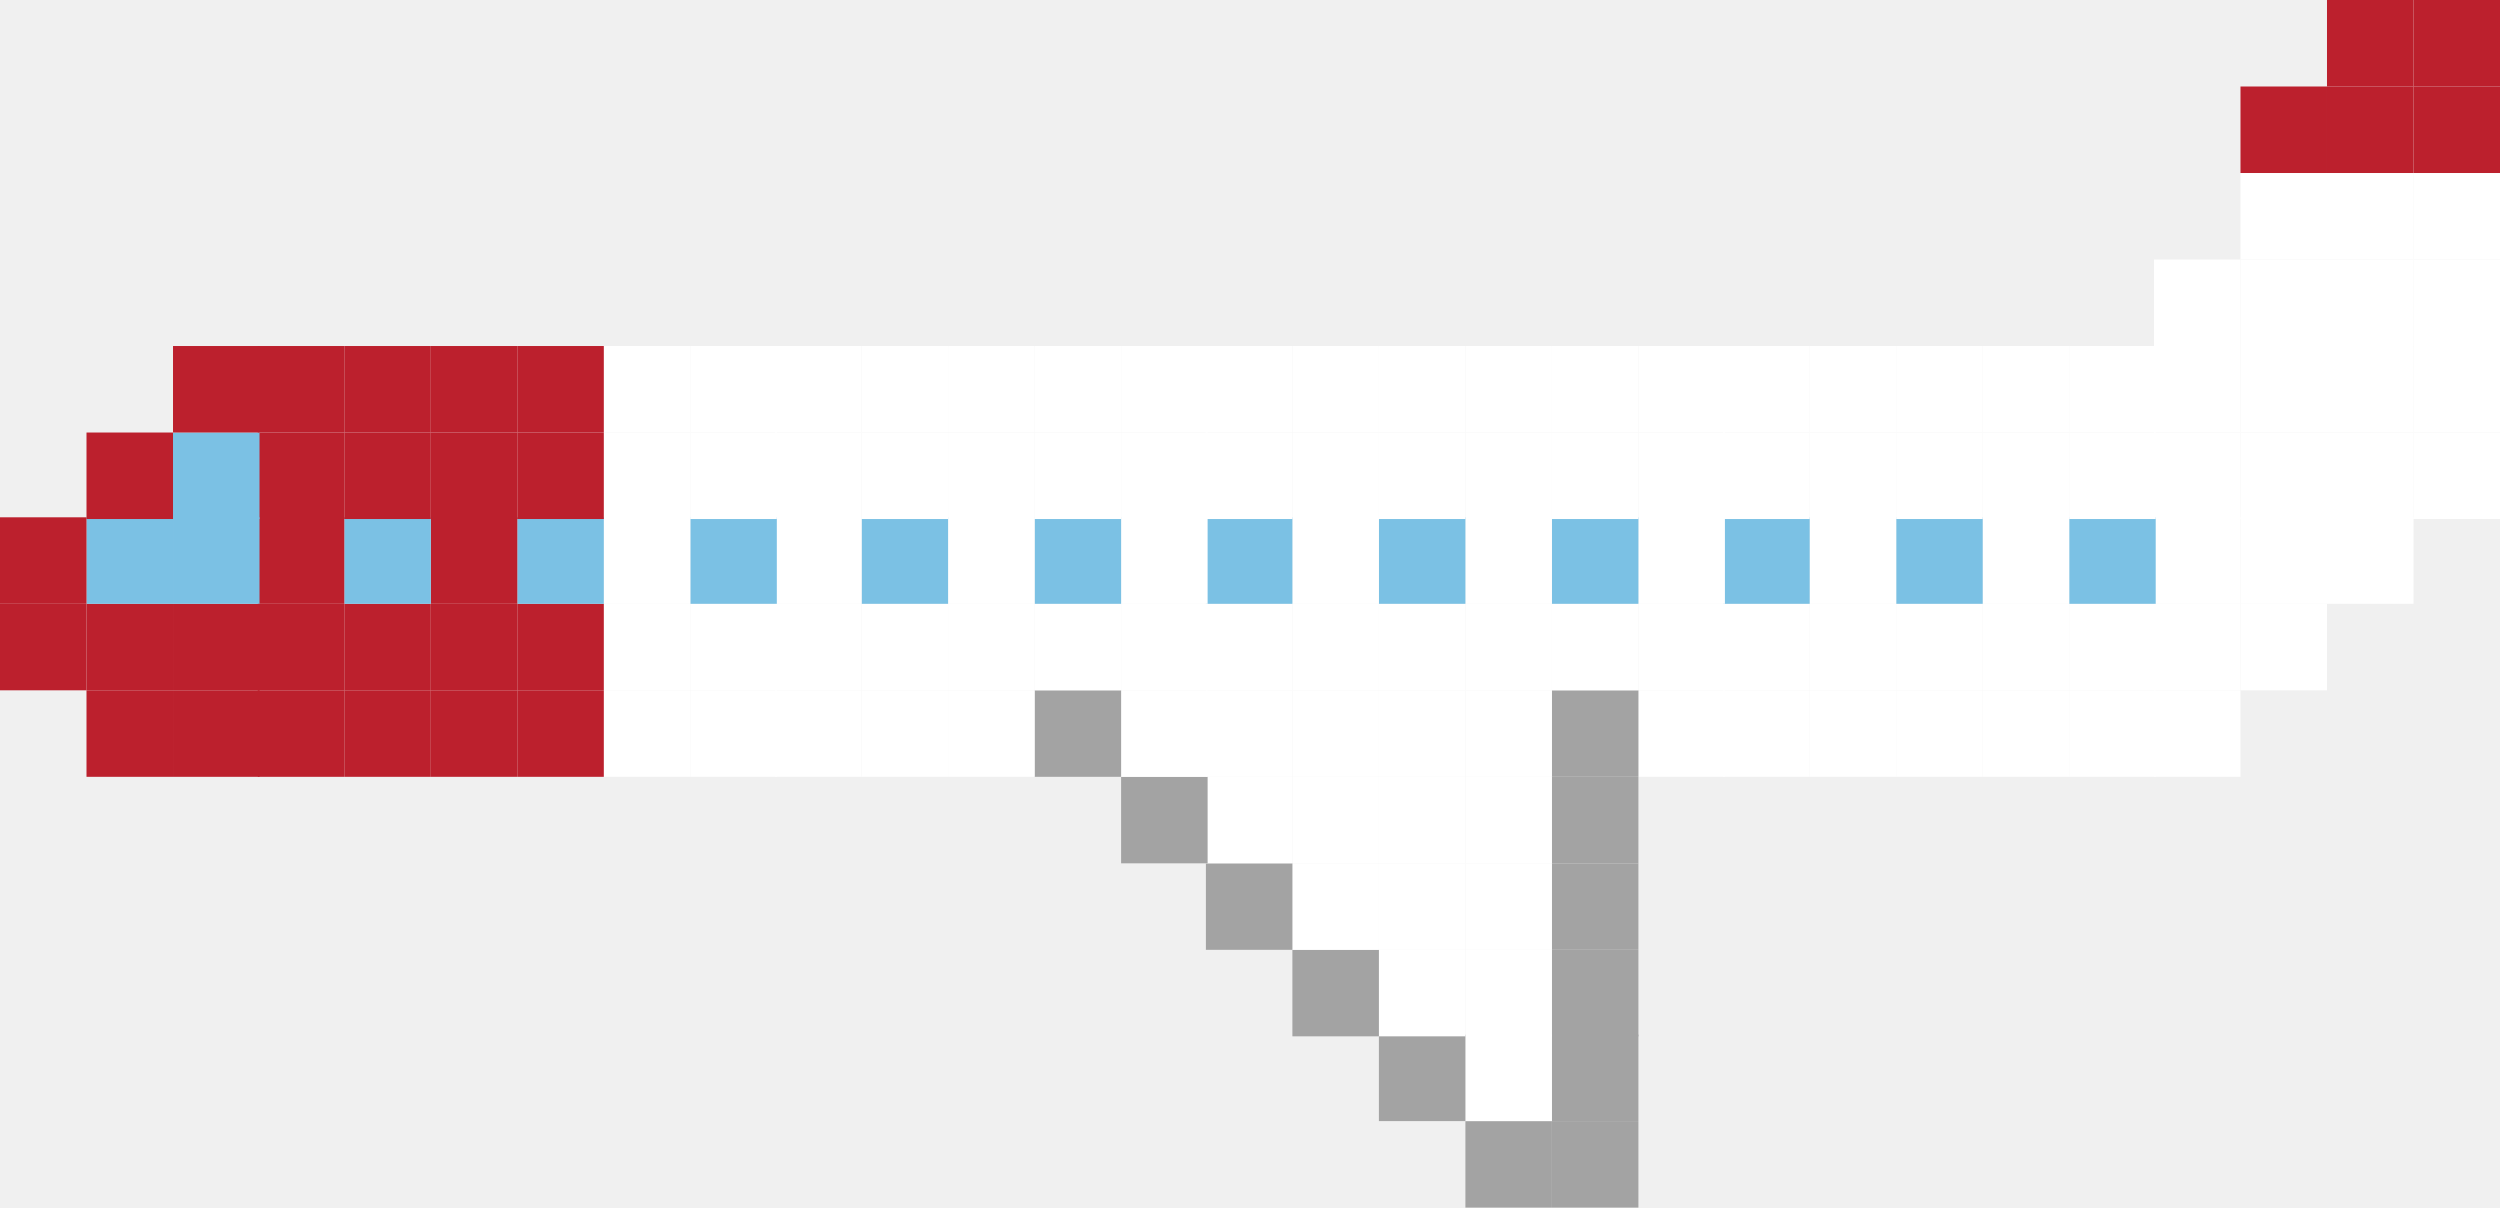
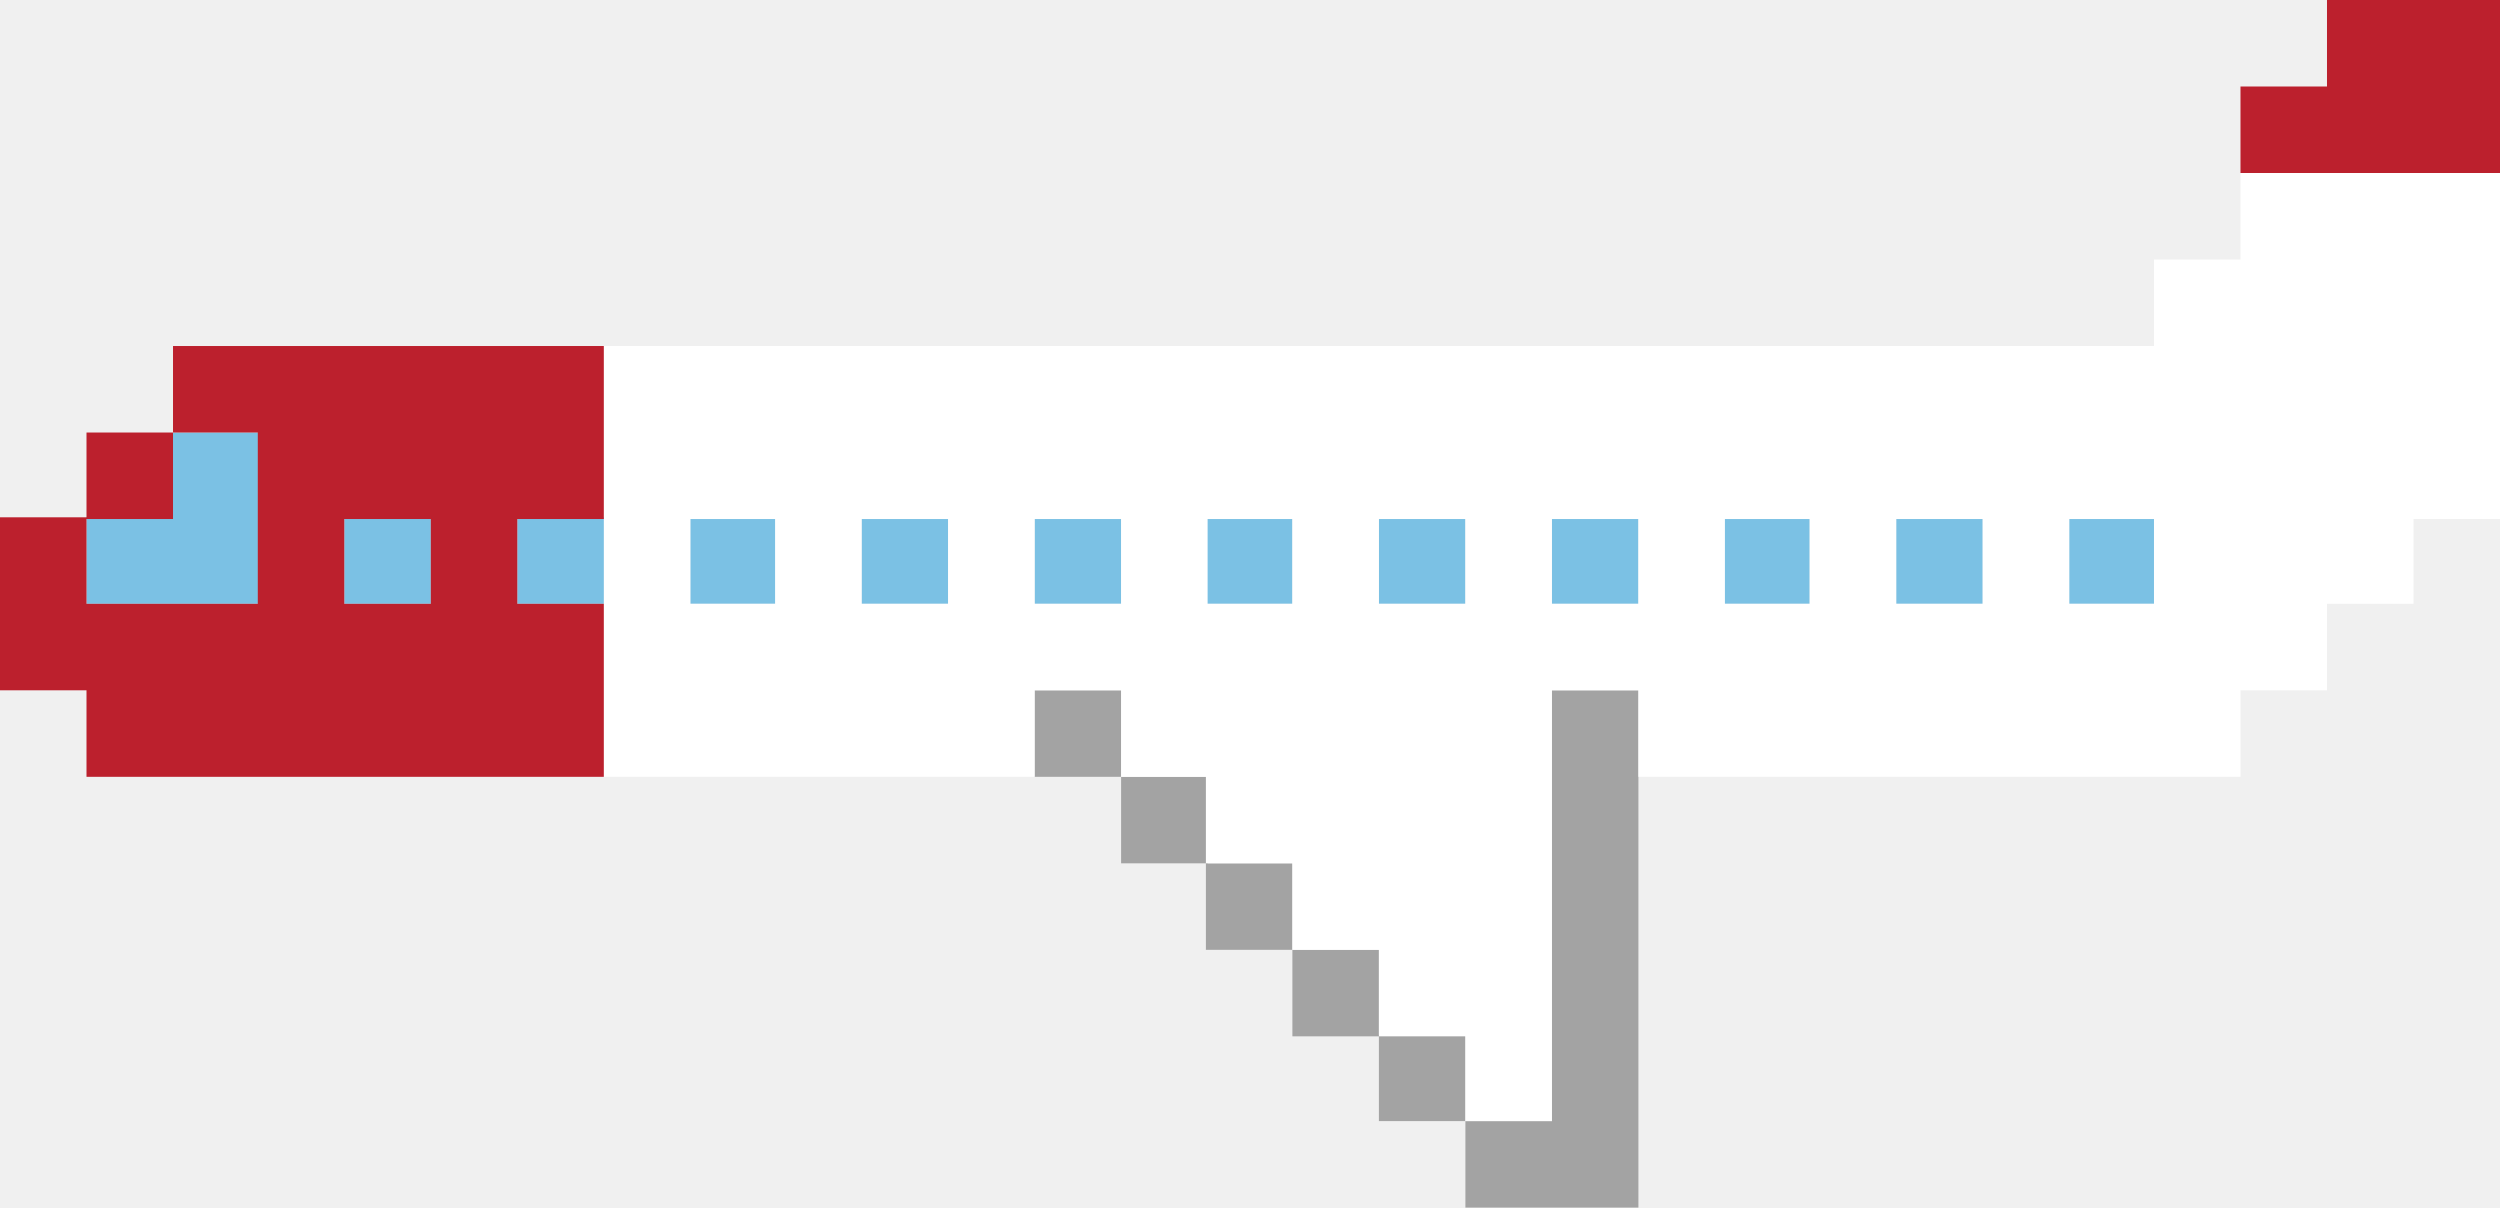
<svg xmlns="http://www.w3.org/2000/svg" version="1.1" id="Layer_1" x="0px" y="0px" width="471.067px" height="227.546px" viewBox="165.607 287.205 471.067 227.546" enable-background="new 165.607 287.205 471.067 227.546" xml:space="preserve">
  <g id="XMLID_4_">
    <g>
-       <rect x="458.027" y="498.451" fill="#A3A3A3" width="16.301" height="16.3" />
-       <rect x="441.728" y="498.451" fill="#A3A3A3" width="16.3" height="16.3" />
-       <rect x="474.328" y="417.277" fill="#FFFFFF" width="16.3" height="16.301" />
-       <rect x="620.375" y="368.704" fill="#FFFFFF" width="16.3" height="16.3" />
-       <rect x="620.375" y="352.404" fill="#FFFFFF" width="16.3" height="16.3" />
-       <rect x="620.375" y="336.104" fill="#FFFFFF" width="16.3" height="16.3" />
-       <rect x="620.375" y="319.804" fill="#FFFFFF" width="16.3" height="16.3" />
-       <rect x="620.375" y="303.504" fill="#BC202D" width="16.3" height="16.3" />
-       <rect x="620.375" y="287.205" fill="#BC202D" width="16.3" height="16.3" />
-       <rect x="604.075" y="384.678" fill="#FFFFFF" width="16.3" height="16.3" />
-       <rect x="604.075" y="368.704" fill="#FFFFFF" width="16.3" height="16.3" />
-       <rect x="604.075" y="352.404" fill="#FFFFFF" width="16.3" height="16.3" />
-       <rect x="604.075" y="336.104" fill="#FFFFFF" width="16.3" height="16.3" />
-       <rect x="604.075" y="319.804" fill="#FFFFFF" width="16.3" height="16.3" />
-       <rect x="604.075" y="303.504" fill="#BC202D" width="16.3" height="16.3" />
-       <rect x="604.075" y="287.205" fill="#BC202D" width="16.3" height="16.3" />
-       <rect x="587.775" y="400.979" fill="#FFFFFF" width="16.3" height="16.299" />
-       <rect x="587.775" y="384.678" fill="#FFFFFF" width="16.3" height="16.3" />
-       <rect x="587.775" y="368.704" fill="#FFFFFF" width="16.3" height="16.3" />
-       <rect x="587.775" y="352.404" fill="#FFFFFF" width="16.3" height="16.3" />
-       <rect x="587.775" y="336.104" fill="#FFFFFF" width="16.3" height="16.3" />
-       <rect x="587.775" y="319.804" fill="#FFFFFF" width="16.3" height="16.3" />
-       <rect x="587.775" y="303.504" fill="#BC202D" width="16.3" height="16.3" />
-       <rect x="571.476" y="417.277" fill="#FFFFFF" width="16.3" height="16.301" />
-       <rect x="571.476" y="400.979" fill="#FFFFFF" width="16.3" height="16.299" />
-       <rect x="571.476" y="384.678" fill="#FFFFFF" width="16.3" height="16.3" />
-       <rect x="571.476" y="368.704" fill="#FFFFFF" width="16.3" height="16.3" />
-       <rect x="571.476" y="352.404" fill="#FFFFFF" width="16.3" height="16.3" />
-       <rect x="571.476" y="336.104" fill="#FFFFFF" width="16.3" height="16.3" />
-       <rect x="555.501" y="417.277" fill="#FFFFFF" width="16.3" height="16.301" />
-       <rect x="555.501" y="400.979" fill="#FFFFFF" width="16.3" height="16.299" />
+       <polygon fill="#BC202D" points="620.375,287.205 604.075,287.205 604.075,303.504 587.775,303.504 587.775,319.804     604.075,319.804 620.375,319.804 636.675,319.804 636.675,303.504 636.675,287.205   " />
      <rect x="555.501" y="384.678" fill="#7BC1E4" width="16.3" height="16.3" />
-       <rect x="555.501" y="368.704" fill="#FFFFFF" width="16.3" height="16.3" />
-       <rect x="555.501" y="352.404" fill="#FFFFFF" width="16.3" height="16.3" />
-       <rect x="539.201" y="417.277" fill="#FFFFFF" width="16.3" height="16.301" />
-       <rect x="539.201" y="400.979" fill="#FFFFFF" width="16.3" height="16.299" />
-       <rect x="539.201" y="384.678" fill="#FFFFFF" width="16.3" height="16.3" />
-       <rect x="539.201" y="368.704" fill="#FFFFFF" width="16.3" height="16.3" />
-       <rect x="539.201" y="352.404" fill="#FFFFFF" width="16.3" height="16.3" />
-       <rect x="522.901" y="417.277" fill="#FFFFFF" width="16.3" height="16.301" />
-       <rect x="522.901" y="400.979" fill="#FFFFFF" width="16.3" height="16.299" />
      <rect x="522.901" y="384.678" fill="#7BC1E4" width="16.3" height="16.3" />
-       <rect x="522.901" y="368.704" fill="#FFFFFF" width="16.3" height="16.3" />
-       <rect x="522.901" y="352.404" fill="#FFFFFF" width="16.3" height="16.3" />
-       <rect x="506.602" y="417.277" fill="#FFFFFF" width="16.3" height="16.301" />
-       <rect x="506.602" y="400.979" fill="#FFFFFF" width="16.3" height="16.299" />
-       <rect x="506.602" y="384.678" fill="#FFFFFF" width="16.3" height="16.3" />
-       <rect x="506.602" y="368.704" fill="#FFFFFF" width="16.3" height="16.3" />
-       <rect x="506.602" y="352.404" fill="#FFFFFF" width="16.3" height="16.3" />
-       <rect x="490.302" y="417.277" fill="#FFFFFF" width="16.3" height="16.301" />
-       <rect x="490.302" y="400.979" fill="#FFFFFF" width="16.3" height="16.299" />
      <rect x="490.302" y="384.678" fill="#7BC1E4" width="16.3" height="16.3" />
-       <rect x="490.302" y="368.704" fill="#FFFFFF" width="16.3" height="16.3" />
-       <rect x="490.302" y="352.404" fill="#FFFFFF" width="16.3" height="16.3" />
-       <rect x="474.328" y="400.979" fill="#FFFFFF" width="16.3" height="16.299" />
-       <rect x="474.328" y="384.678" fill="#FFFFFF" width="16.3" height="16.3" />
-       <rect x="474.328" y="368.704" fill="#FFFFFF" width="16.3" height="16.3" />
-       <rect x="474.328" y="352.404" fill="#FFFFFF" width="16.3" height="16.3" />
-       <rect x="458.027" y="482.151" fill="#A3A3A3" width="16.301" height="16.3" />
-       <rect x="458.027" y="466.178" fill="#A3A3A3" width="16.301" height="16.3" />
-       <rect x="458.027" y="449.878" fill="#A3A3A3" width="16.301" height="16.3" />
-       <rect x="458.027" y="433.578" fill="#A3A3A3" width="16.301" height="16.3" />
-       <rect x="458.027" y="417.277" fill="#A3A3A3" width="16.301" height="16.301" />
-       <rect x="458.027" y="400.979" fill="#FFFFFF" width="16.301" height="16.299" />
      <rect x="458.027" y="384.678" fill="#7BC1E4" width="16.301" height="16.3" />
-       <rect x="458.027" y="368.704" fill="#FFFFFF" width="16.301" height="16.3" />
-       <rect x="458.027" y="352.404" fill="#FFFFFF" width="16.301" height="16.3" />
-       <rect x="441.728" y="482.151" fill="#FFFFFF" width="16.3" height="16.3" />
-       <rect x="441.728" y="466.178" fill="#FFFFFF" width="16.3" height="16.3" />
-       <rect x="441.728" y="449.878" fill="#FFFFFF" width="16.3" height="16.3" />
-       <rect x="441.728" y="433.578" fill="#FFFFFF" width="16.3" height="16.3" />
-       <rect x="441.728" y="417.277" fill="#FFFFFF" width="16.3" height="16.301" />
-       <rect x="441.728" y="400.979" fill="#FFFFFF" width="16.3" height="16.299" />
-       <rect x="441.728" y="384.678" fill="#FFFFFF" width="16.3" height="16.3" />
-       <rect x="441.728" y="368.704" fill="#FFFFFF" width="16.3" height="16.3" />
-       <rect x="441.728" y="352.404" fill="#FFFFFF" width="16.3" height="16.3" />
-       <rect x="425.428" y="482.151" fill="#A3A3A3" width="16.3" height="16.3" />
-       <rect x="425.428" y="466.178" fill="#FFFFFF" width="16.3" height="16.3" />
-       <rect x="425.428" y="449.878" fill="#FFFFFF" width="16.3" height="16.3" />
-       <rect x="425.428" y="433.578" fill="#FFFFFF" width="16.3" height="16.3" />
-       <rect x="425.428" y="417.277" fill="#FFFFFF" width="16.3" height="16.301" />
-       <rect x="425.428" y="400.979" fill="#FFFFFF" width="16.3" height="16.299" />
      <rect x="425.428" y="384.678" fill="#7BC1E4" width="16.3" height="16.3" />
-       <rect x="425.428" y="368.704" fill="#FFFFFF" width="16.3" height="16.3" />
-       <rect x="425.428" y="352.404" fill="#FFFFFF" width="16.3" height="16.3" />
-       <rect x="409.128" y="466.178" fill="#A3A3A3" width="16.3" height="16.3" />
-       <rect x="409.128" y="449.878" fill="#FFFFFF" width="16.3" height="16.3" />
-       <rect x="409.128" y="433.578" fill="#FFFFFF" width="16.3" height="16.3" />
-       <rect x="409.128" y="417.277" fill="#FFFFFF" width="16.3" height="16.301" />
-       <rect x="409.128" y="400.979" fill="#FFFFFF" width="16.3" height="16.299" />
-       <rect x="409.128" y="384.678" fill="#FFFFFF" width="16.3" height="16.3" />
-       <rect x="409.128" y="368.704" fill="#FFFFFF" width="16.3" height="16.3" />
-       <rect x="409.128" y="352.404" fill="#FFFFFF" width="16.3" height="16.3" />
-       <rect x="392.828" y="449.878" fill="#A3A3A3" width="16.3" height="16.3" />
-       <rect x="392.828" y="433.578" fill="#FFFFFF" width="16.3" height="16.3" />
-       <rect x="392.828" y="417.277" fill="#FFFFFF" width="16.3" height="16.301" />
-       <rect x="392.828" y="400.979" fill="#FFFFFF" width="16.3" height="16.299" />
      <rect x="392.828" y="384.678" fill="#7BC1E4" width="16.3" height="16.3" />
-       <rect x="392.828" y="368.704" fill="#FFFFFF" width="16.3" height="16.3" />
-       <rect x="392.828" y="352.404" fill="#FFFFFF" width="16.3" height="16.3" />
-       <rect x="376.854" y="433.578" fill="#A3A3A3" width="16.3" height="16.3" />
-       <rect x="376.854" y="417.277" fill="#FFFFFF" width="16.3" height="16.301" />
-       <rect x="376.854" y="400.979" fill="#FFFFFF" width="16.3" height="16.299" />
-       <rect x="376.854" y="384.678" fill="#FFFFFF" width="16.3" height="16.3" />
-       <rect x="376.854" y="368.704" fill="#FFFFFF" width="16.3" height="16.3" />
-       <rect x="376.854" y="352.404" fill="#FFFFFF" width="16.3" height="16.3" />
-       <rect x="360.555" y="417.277" fill="#A3A3A3" width="16.3" height="16.301" />
-       <rect x="360.555" y="400.979" fill="#FFFFFF" width="16.3" height="16.299" />
+       <g>
+         <polygon fill="#A3A3A3" points="458.027,417.277 458.027,433.578 458.027,449.878 458.027,466.178 458.027,482.151      458.027,482.478 458.027,498.451 441.728,498.451 441.728,514.751 458.027,514.751 474.328,514.751 474.328,498.451      474.328,482.478 474.328,482.151 474.328,466.178 474.328,449.878 474.328,433.578 474.328,417.277    " />
+         <polygon fill="#A3A3A3" points="425.428,482.151 425.428,466.178 409.128,466.178 409.128,482.478 425.428,482.478      425.428,498.451 441.728,498.451 441.728,482.151    " />
+         <polygon fill="#A3A3A3" points="393.154,449.878 393.154,433.578 376.854,433.578 376.854,449.878 392.828,449.878      392.828,466.178 409.128,466.178 409.128,449.878    " />
+         <rect x="360.555" y="417.277" fill="#A3A3A3" width="16.3" height="16.301" />
+       </g>
      <rect x="360.555" y="384.678" fill="#7BC1E4" width="16.3" height="16.3" />
-       <rect x="360.555" y="368.704" fill="#FFFFFF" width="16.3" height="16.3" />
-       <rect x="360.555" y="352.404" fill="#FFFFFF" width="16.3" height="16.3" />
-       <rect x="344.254" y="417.277" fill="#FFFFFF" width="16.301" height="16.301" />
-       <rect x="344.254" y="400.979" fill="#FFFFFF" width="16.301" height="16.299" />
-       <rect x="344.254" y="384.678" fill="#FFFFFF" width="16.301" height="16.3" />
-       <rect x="344.254" y="368.704" fill="#FFFFFF" width="16.301" height="16.3" />
-       <rect x="344.254" y="352.404" fill="#FFFFFF" width="16.301" height="16.3" />
-       <rect x="327.954" y="417.277" fill="#FFFFFF" width="16.3" height="16.301" />
-       <rect x="327.954" y="400.979" fill="#FFFFFF" width="16.3" height="16.299" />
      <rect x="327.954" y="384.678" fill="#7BC1E4" width="16.3" height="16.3" />
-       <rect x="327.954" y="368.704" fill="#FFFFFF" width="16.3" height="16.3" />
-       <rect x="327.954" y="352.404" fill="#FFFFFF" width="16.3" height="16.3" />
-       <rect x="311.654" y="417.277" fill="#FFFFFF" width="16.3" height="16.301" />
-       <rect x="311.654" y="400.979" fill="#FFFFFF" width="16.3" height="16.299" />
-       <rect x="311.654" y="384.678" fill="#FFFFFF" width="16.3" height="16.3" />
-       <rect x="311.654" y="368.704" fill="#FFFFFF" width="16.3" height="16.3" />
-       <rect x="311.654" y="352.404" fill="#FFFFFF" width="16.3" height="16.3" />
-       <rect x="295.681" y="417.277" fill="#FFFFFF" width="16.3" height="16.301" />
-       <rect x="295.681" y="400.979" fill="#FFFFFF" width="16.3" height="16.299" />
      <rect x="295.681" y="384.678" fill="#7BC1E4" width="16.3" height="16.3" />
-       <rect x="295.681" y="368.704" fill="#FFFFFF" width="16.3" height="16.3" />
-       <rect x="295.681" y="352.404" fill="#FFFFFF" width="16.3" height="16.3" />
-       <rect x="279.38" y="417.277" fill="#FFFFFF" width="16.3" height="16.301" />
-       <rect x="279.38" y="400.979" fill="#FFFFFF" width="16.3" height="16.299" />
-       <rect x="279.38" y="384.678" fill="#FFFFFF" width="16.3" height="16.3" />
-       <rect x="279.38" y="368.704" fill="#FFFFFF" width="16.3" height="16.3" />
-       <rect x="279.38" y="352.404" fill="#FFFFFF" width="16.3" height="16.3" />
-       <rect x="263.081" y="417.277" fill="#BC202D" width="16.3" height="16.301" />
-       <rect x="263.081" y="400.979" fill="#BC202D" width="16.3" height="16.299" />
+       <path fill="#FFFFFF" d="M620.375,319.804h-16.3h-16.3v16.3h-16.3v16.3h-15.975h-16.3h-16.3h-16.3h-15.974h-0.326h-15.974h-16.301    h-16.3h-16.3h-16.3h-15.974h-0.326h-15.974h-16.3h-16.301h-16.3H311.98h-0.326h-15.974h-16.3v16.3v15.974v0.326v15.975v16.299    v16.301h16.3h15.974h0.326h15.974h16.3h16.301v-16.301h16.3v16.301h15.974v16.3h16.3v16.3h16.3v16.3h16.3v15.974h16.3v-15.974    v-0.326v-15.974v-16.3v-16.3v-16.301h16.301v16.301h15.974h0.326h15.974h16.3h16.3h16.3h15.975h0.325h15.975v-16.301h16.3v-16.299    h16.3v-15.975h16.3v-16.3v-16.3v-16.3v-16.3H620.375z M311.654,400.979h-15.974v-15.975h15.974V400.979z M344.254,400.979h-16.3    v-15.975h16.3V400.979z M376.854,400.979h-16.3v-15.975h16.3V400.979z M409.128,400.979h-15.974v-15.975h15.974V400.979z     M441.728,400.979h-16.3v-15.975h16.3V400.979z M458.027,400.979v-15.975h16.301v15.975H458.027z M490.628,400.979v-15.975h15.974    v15.975H490.628z M522.901,400.979v-15.975h16.3v15.975H522.901z M571.476,400.979h-15.975v-15.975h15.975V400.979z" />
      <rect x="263.081" y="384.678" fill="#7BC1E4" width="16.3" height="16.3" />
-       <rect x="263.081" y="368.704" fill="#BC202D" width="16.3" height="16.3" />
-       <rect x="263.081" y="352.404" fill="#BC202D" width="16.3" height="16.3" />
-       <rect x="246.781" y="417.277" fill="#BC202D" width="16.3" height="16.301" />
-       <rect x="246.781" y="400.979" fill="#BC202D" width="16.3" height="16.299" />
-       <rect x="246.781" y="384.678" fill="#BC202D" width="16.3" height="16.3" />
-       <rect x="246.781" y="368.704" fill="#BC202D" width="16.3" height="16.3" />
-       <rect x="246.781" y="352.404" fill="#BC202D" width="16.3" height="16.3" />
-       <rect x="230.481" y="417.277" fill="#BC202D" width="16.3" height="16.301" />
-       <rect x="230.481" y="400.979" fill="#BC202D" width="16.3" height="16.299" />
      <rect x="230.481" y="384.678" fill="#7BC1E4" width="16.3" height="16.3" />
-       <rect x="230.481" y="368.704" fill="#BC202D" width="16.3" height="16.3" />
-       <rect x="230.481" y="352.404" fill="#BC202D" width="16.3" height="16.3" />
-       <rect x="214.181" y="417.277" fill="#BC202D" width="16.3" height="16.301" />
-       <rect x="214.181" y="400.979" fill="#BC202D" width="16.3" height="16.299" />
-       <rect x="214.181" y="384.678" fill="#BC202D" width="16.3" height="16.3" />
-       <rect x="214.181" y="368.704" fill="#BC202D" width="16.3" height="16.3" />
-       <rect x="214.181" y="352.404" fill="#BC202D" width="16.3" height="16.3" />
-       <rect x="198.207" y="417.277" fill="#BC202D" width="16.3" height="16.301" />
-       <rect x="198.207" y="400.979" fill="#BC202D" width="16.3" height="16.299" />
-       <rect x="198.207" y="384.678" fill="#7BC1E4" width="16.3" height="16.3" />
-       <rect x="198.207" y="368.704" fill="#7BC1E4" width="16.3" height="16.3" />
-       <rect x="198.207" y="352.404" fill="#BC202D" width="16.3" height="16.3" />
-       <rect x="181.907" y="417.277" fill="#BC202D" width="16.3" height="16.301" />
-       <rect x="181.907" y="400.979" fill="#BC202D" width="16.3" height="16.299" />
-       <rect x="181.907" y="384.678" fill="#7BC1E4" width="16.3" height="16.3" />
-       <rect x="181.907" y="368.704" fill="#BC202D" width="16.3" height="16.3" />
-       <rect x="165.607" y="400.979" fill="#BC202D" width="16.3" height="16.299" />
-       <rect x="165.607" y="384.678" fill="#BC202D" width="16.3" height="16.3" />
+       <polygon fill="#7BC1E4" points="198.207,368.704 198.207,384.678 181.907,384.678 181.907,400.979 198.207,400.979     214.507,400.979 214.507,385.004 214.507,384.678 214.507,368.704   " />
+       <path fill="#BC202D" d="M263.081,352.404h-16.3h-16.3h-15.974h-0.326h-15.974v16.3h15.974v15.974v0.326v15.975h-15.974h-16.3    v-15.975h16.3v-16.3h-16.3v15.974h-16.3v16.3v16.299h16.3v16.301h16.3h15.974h0.326h15.974h16.3h16.3h16.3v-16.301v-16.299h-16.3    v-15.975h16.3v-16.3v-16.3H263.081z M246.781,400.979h-16.3v-15.975h16.3V400.979z" />
    </g>
  </g>
</svg>
